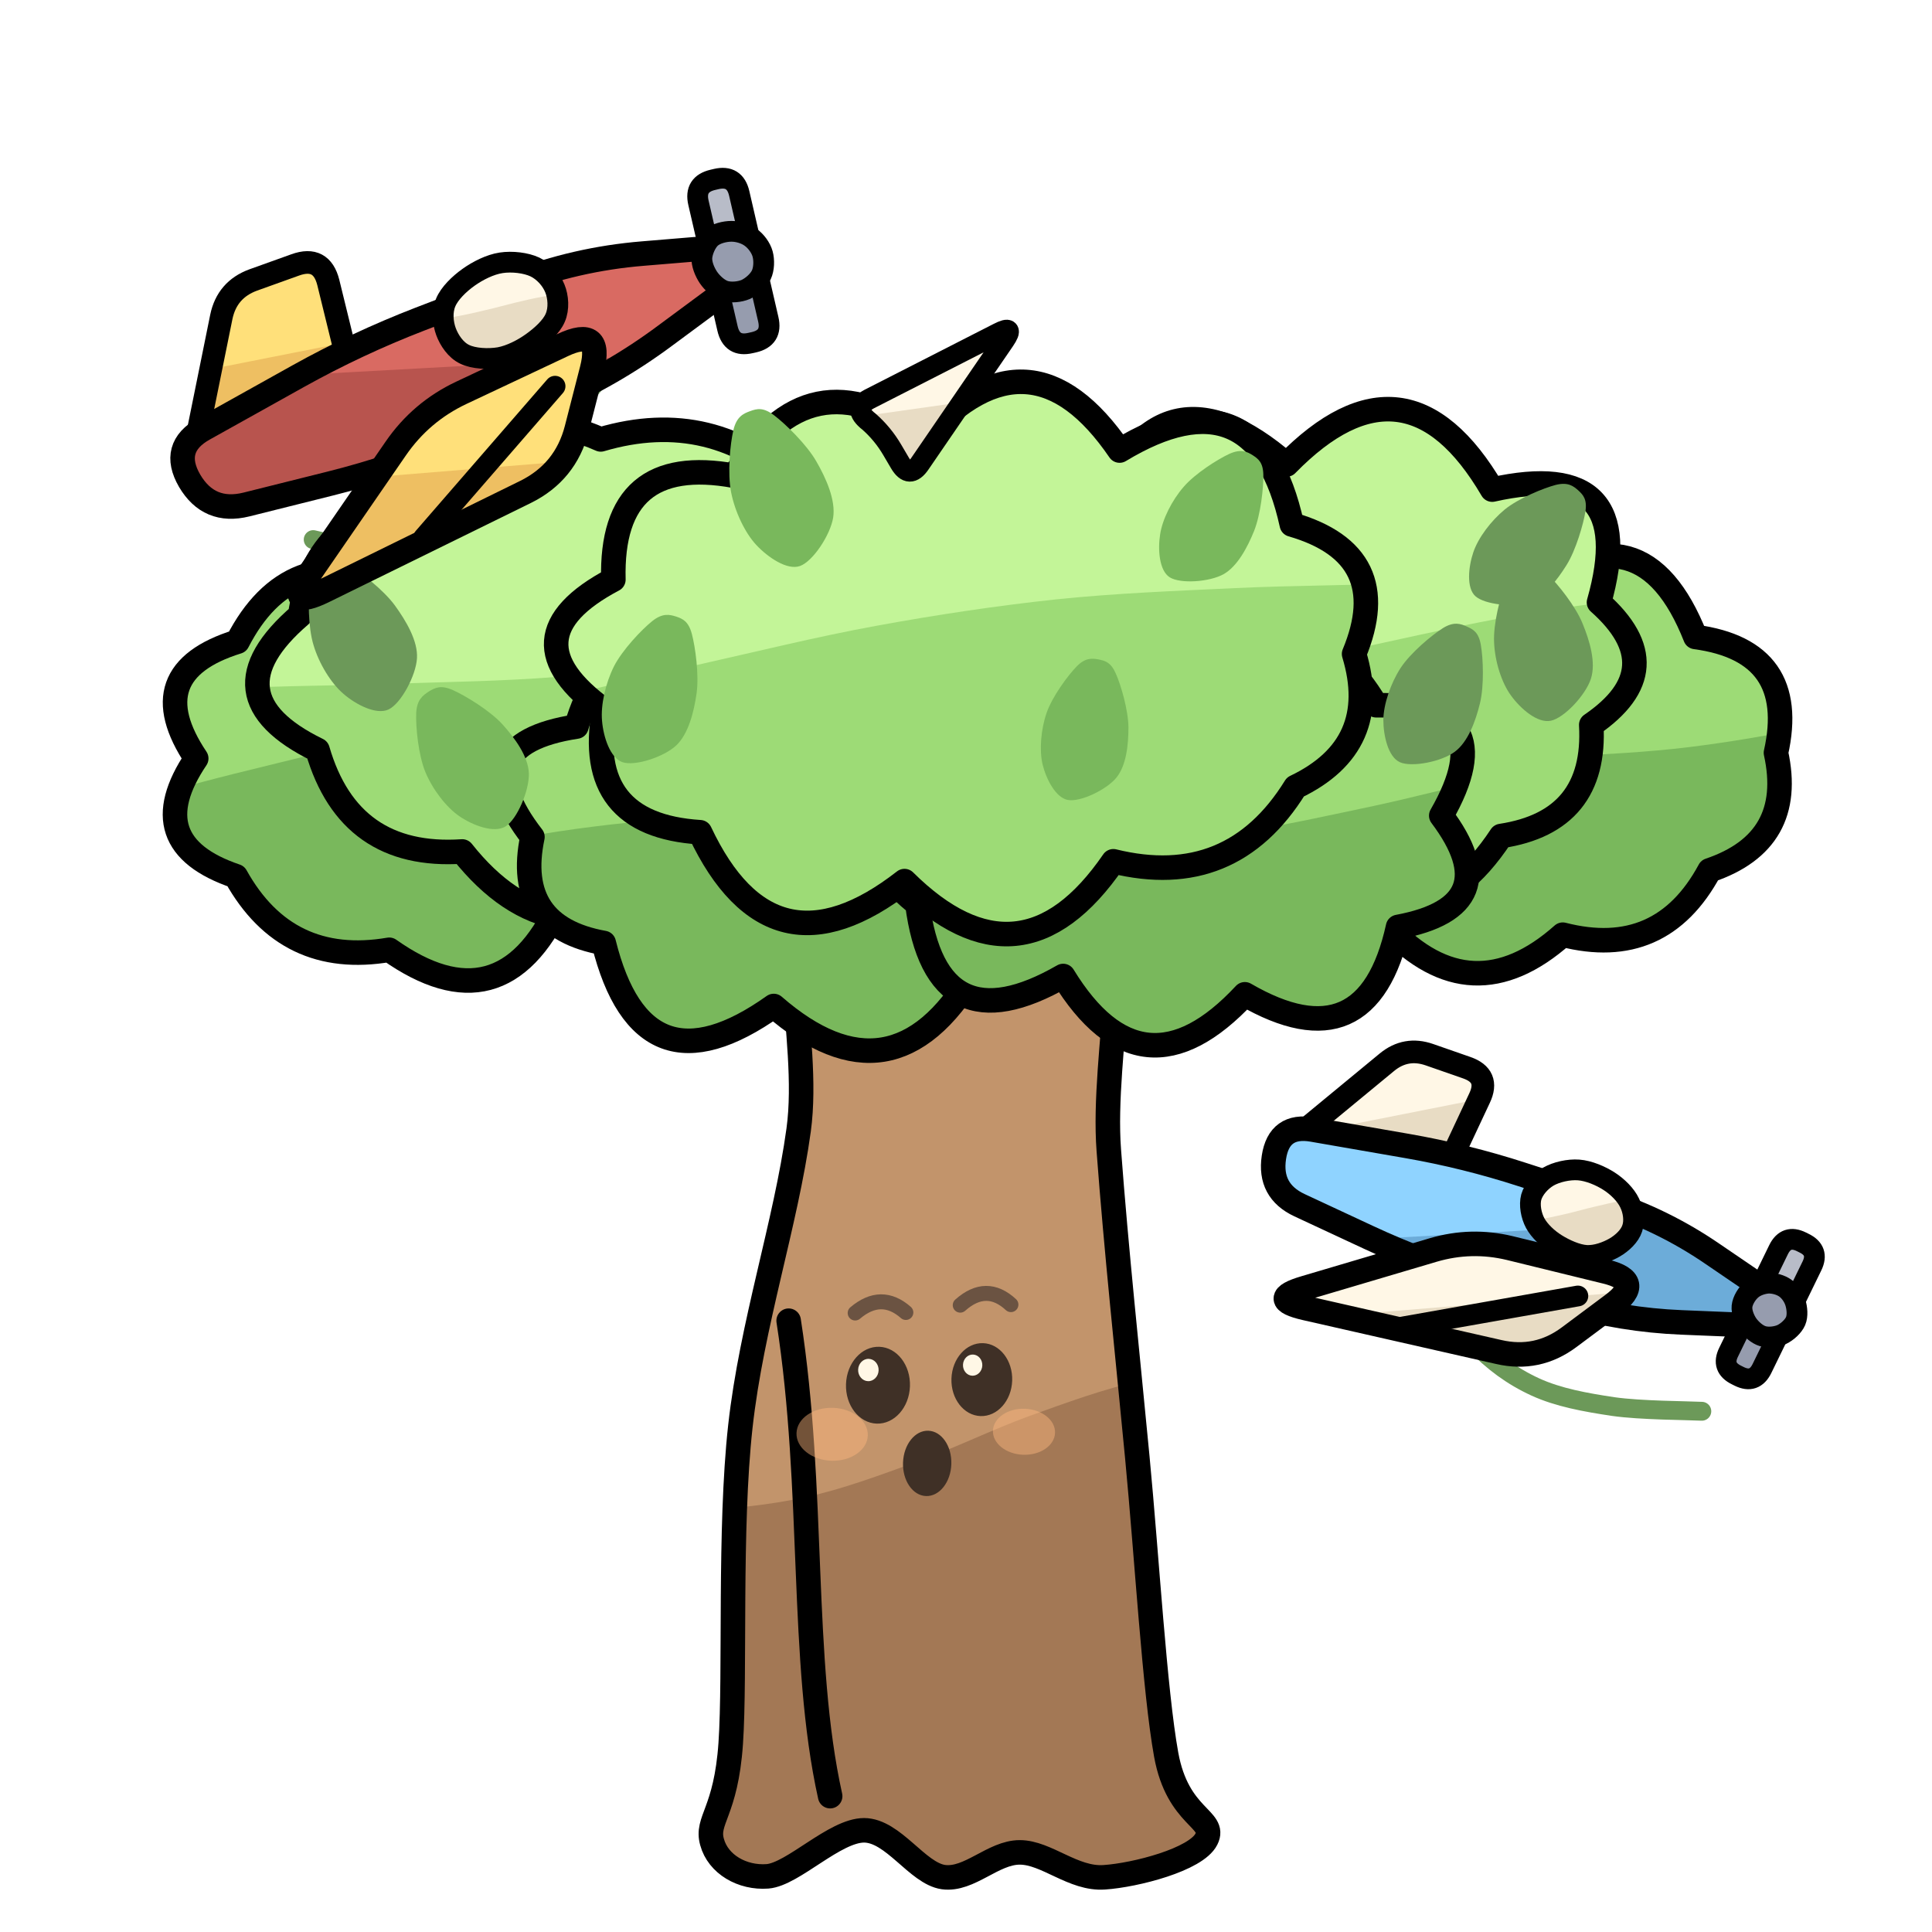
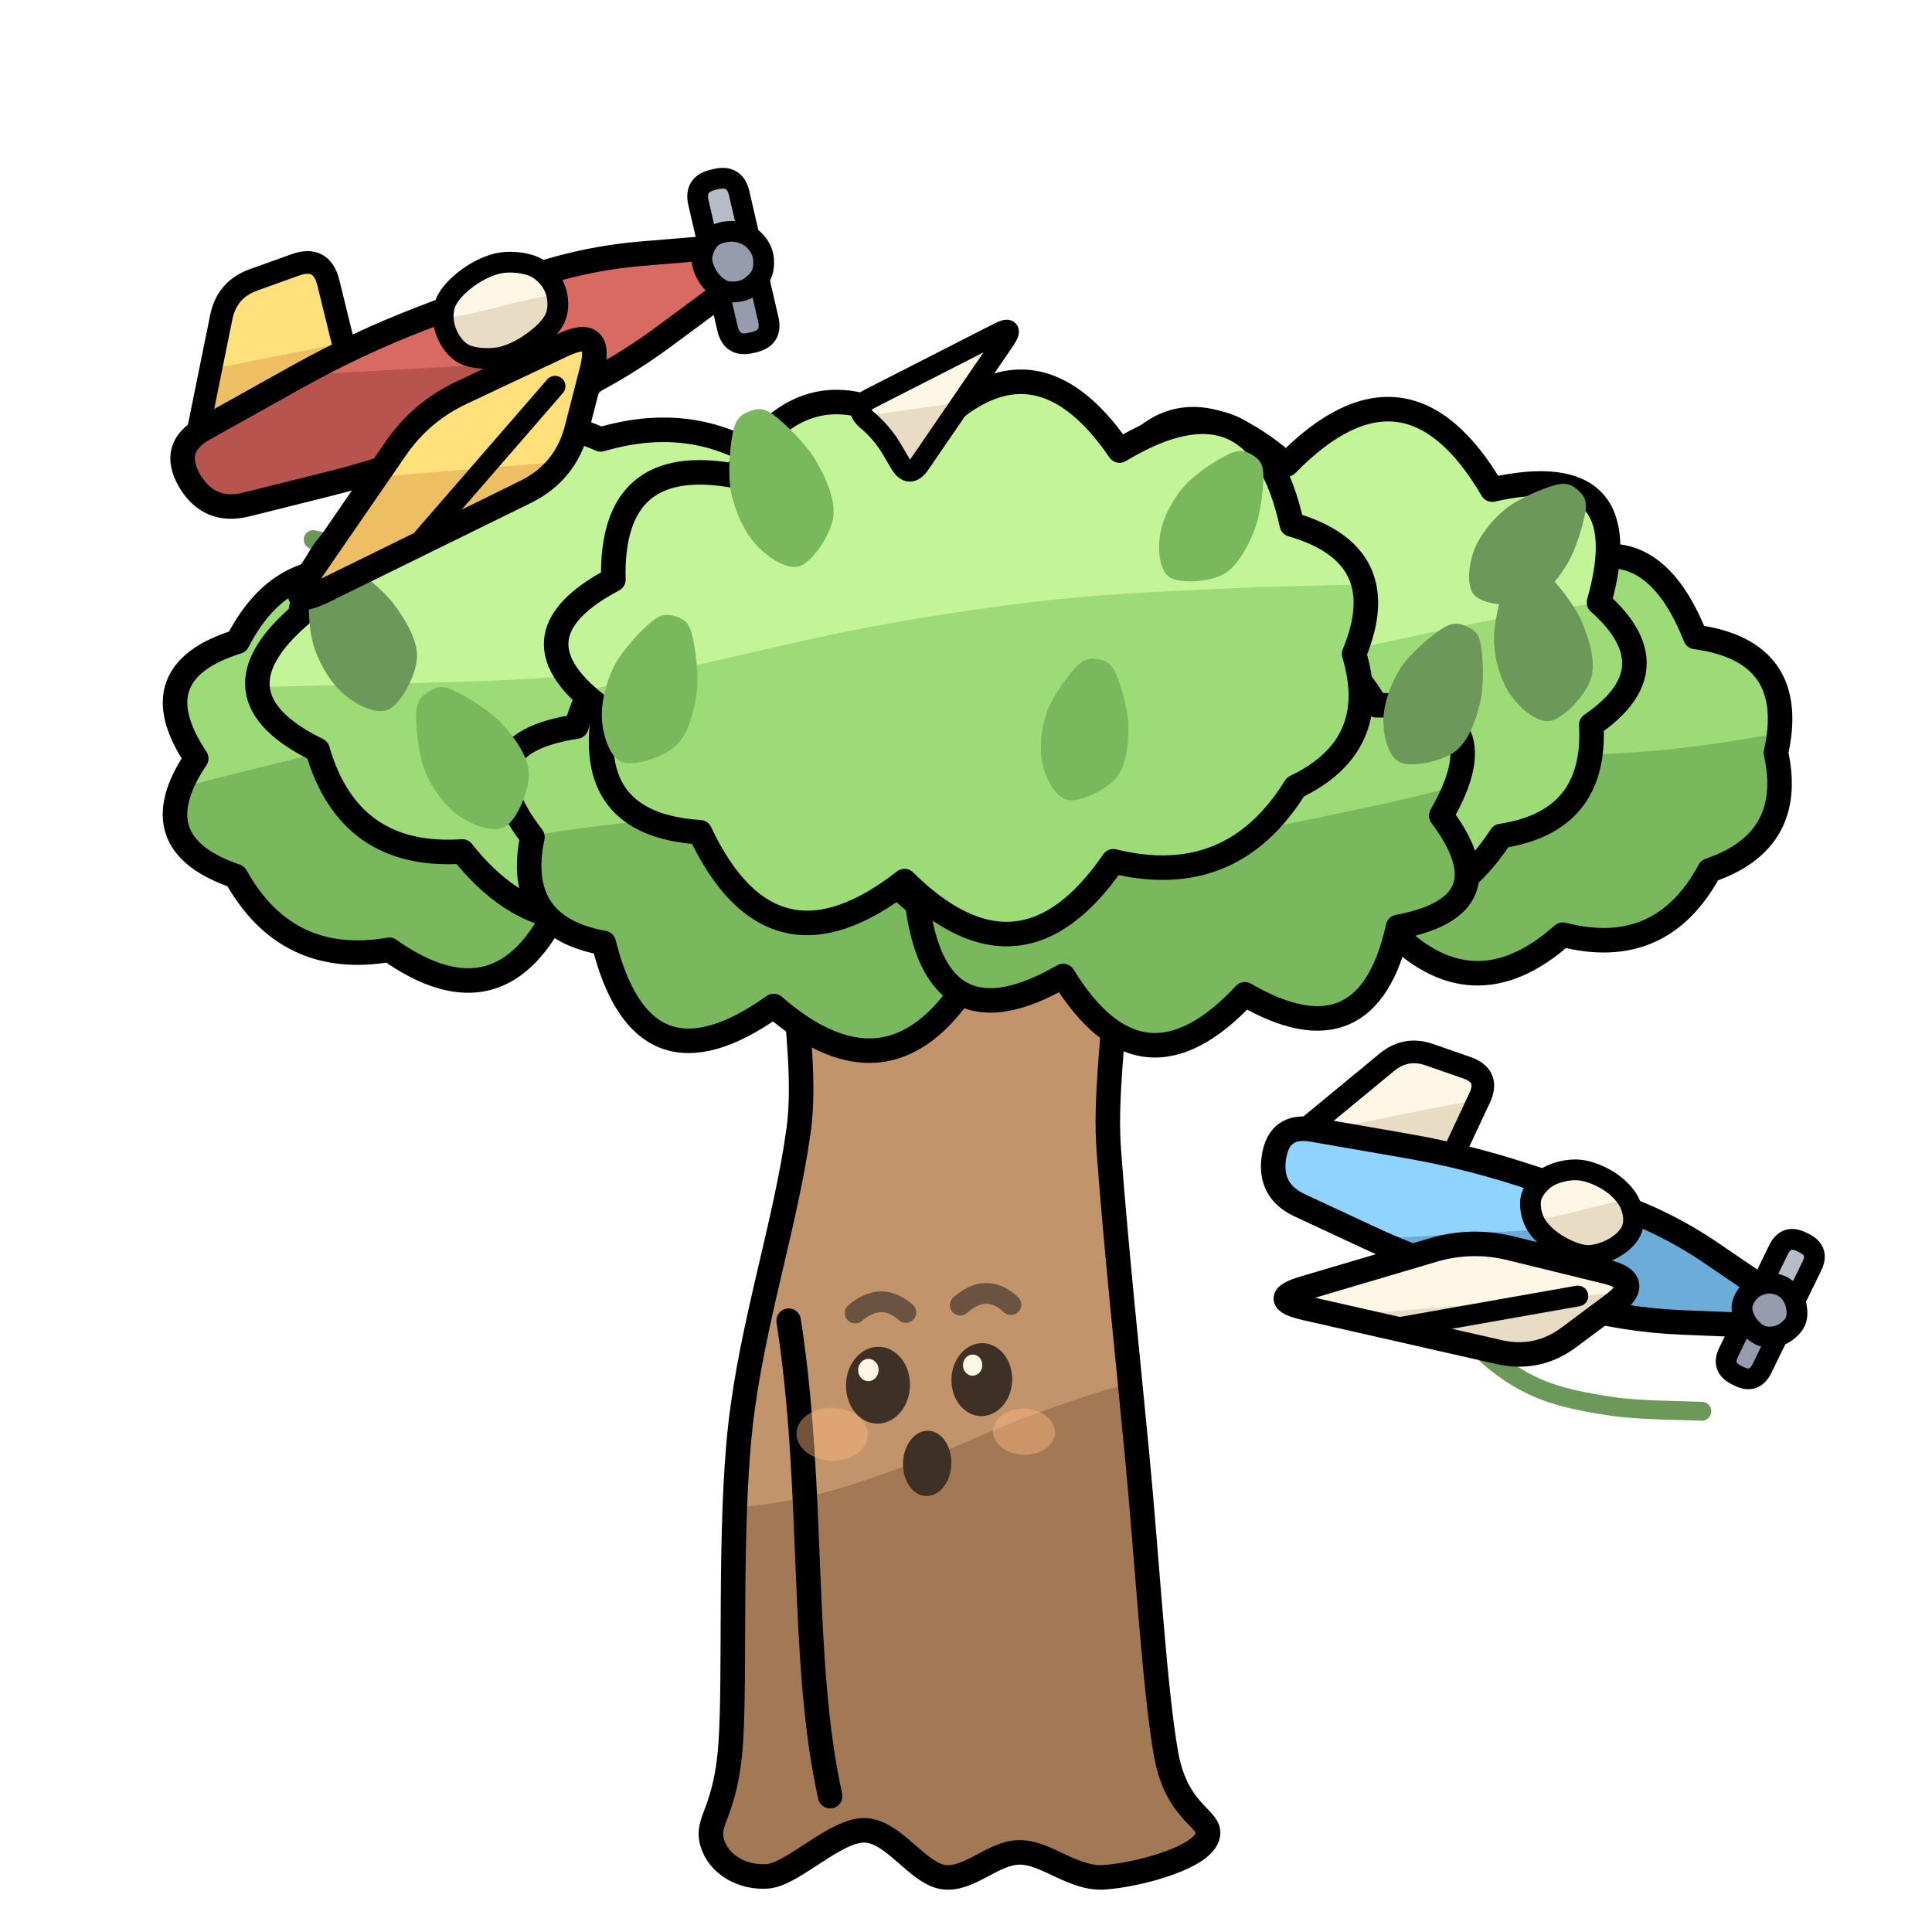
<svg xmlns="http://www.w3.org/2000/svg" width="1024" height="1024" viewBox="0 0 1024 1024">
  <defs>
    <clipPath id="k1">
      <path d="M433.0,458.0 C407.1,481.5 430.1,549.2 423.3,598.9 C416.5,648.6 398.4,701.9 392.4,756.1 C386.4,810.3 389.8,887.3 387.3,924.0 C384.8,960.7 374.1,964.6 377.4,976.3 C380.6,988.1 393.4,995.5 406.8,994.5 C420.3,993.4 442.4,970.1 458.0,970.1 C473.5,970.2 486.2,992.9 500.0,994.9 C513.8,996.8 526.3,981.8 540.5,981.8 C554.7,981.8 568.9,996.2 585.3,995.0 C601.8,993.9 634.0,985.6 639.4,974.8 C644.9,963.9 624.2,963.7 618.1,930.0 C612.0,896.3 607.9,825.7 602.8,772.4 C597.7,719.0 591.6,662.2 587.7,609.8 C583.7,557.4 604.8,483.3 579.0,458.0 C553.2,432.7 458.9,434.5 433.0,458.0 Z" />
    </clipPath>
    <clipPath id="k2">
      <path d="M208.2,308.3 Q261.4,254.6 301.0,318.9 Q369.8,299.1 359.0,369.8 Q409.3,402.8 357.8,433.9 Q353.8,492.6 296.3,479.5 Q265.6,545.3 206.3,503.4 Q151.9,512.7 125.0,464.4 Q73.7,447.0 104.0,402.0 Q73.5,356.4 125.9,340.1 Q152.9,287.6 208.2,308.3 Z" />
    </clipPath>
    <clipPath id="k3">
      <path d="M810.0,313.8 Q870.3,266.0 898.6,337.6 Q953.4,345.0 941.3,399.0 Q951.6,445.9 906.1,461.3 Q880.5,508.8 828.3,495.4 Q780.1,538.2 735.7,491.4 Q669.6,515.8 668.3,445.3 Q624.5,418.6 656.2,378.3 Q661.8,320.8 719.2,327.3 Q760.0,289.6 810.0,313.8 Z" />
    </clipPath>
    <clipPath id="k4">
      <path d="M318.4,232.9 Q377.7,215.4 422.4,258.0 Q485.3,241.2 504.6,303.3 Q571.2,337.5 505.0,372.3 Q524.3,429.0 465.3,439.0 Q424.2,498.5 358.0,469.5 Q293.2,512.1 245.0,451.3 Q185.1,455.3 168.3,397.5 Q109.5,368.8 159.1,326.1 Q166.5,274.4 218.0,266.1 Q253.3,204.4 318.4,232.9 Z" />
    </clipPath>
    <clipPath id="k5">
      <path d="M681.9,246.2 Q745.2,181.5 790.9,259.5 Q869.5,241.9 847.5,319.3 Q887.0,354.4 843.4,384.2 Q846.3,435.4 795.6,443.1 Q753.3,507.3 693.7,458.8 Q645.2,429.7 591.3,446.6 Q519.5,471.4 516.3,395.5 Q462.2,358.7 518.4,325.3 Q511.0,252.3 582.1,270.3 Q615.1,188.2 681.9,246.2 Z" />
    </clipPath>
    <clipPath id="k6">
      <path d="M383.4,343.1 Q440.2,295.2 487.5,352.4 Q559.5,312.7 570.1,394.2 Q601.1,433.1 558.1,458.0 Q590.2,526.2 515.6,516.2 Q473.0,587.9 410.1,533.2 Q340.6,582.6 320.0,499.8 Q272.2,491.2 282.2,443.6 Q244.1,394.5 305.5,385.1 Q323.1,324.5 383.4,343.1 Z" />
    </clipPath>
    <clipPath id="k7">
      <path d="M635.5,344.8 Q695.6,316.6 729.4,373.8 Q798.1,372.7 763.9,432.3 Q799.9,480.3 741.0,491.3 Q724.8,564.7 659.8,527.0 Q605.3,585.5 563.5,517.3 Q496.2,556.0 486.2,479.0 Q449.3,450.6 481.4,416.8 Q475.1,353.4 537.7,365.7 Q571.3,284.0 635.5,344.8 Z" />
    </clipPath>
    <clipPath id="k8">
      <path d="M489.9,231.8 Q546.1,169.6 593.4,238.8 Q666.4,194.7 684.7,278.0 Q739.6,293.9 717.7,346.6 Q732.4,395.2 686.6,417.1 Q652.7,471.9 590.1,456.5 Q541.0,528.0 479.4,467.0 Q409.1,521.8 371.0,441.1 Q309.4,437.2 320.2,376.4 Q267.0,337.9 325.1,307.2 Q323.4,240.1 389.4,252.2 Q428.3,186.0 489.9,231.8 Z" />
    </clipPath>
    <clipPath id="k9">
      <path d="M115.0,243.1 Q101.0,248.1 104.0,233.6 L117.3,168.0 Q120.3,153.5 134.2,148.4 L156.5,140.4 Q170.4,135.4 174.0,149.7 L186.8,201.9 Q190.4,216.3 176.4,221.3 Z" />
    </clipPath>
    <clipPath id="k10">
      <path d="M100.5,254.8 Q90.3,237.2 108.0,227.3 L158.2,199.3 Q189.3,182.0 222.4,169.2 L272.1,150.1 Q305.3,137.3 340.7,134.4 L368.4,132.1 Q379.5,131.2 383.6,141.5 L383.6,141.5 Q387.7,151.8 378.9,158.4 L352.4,178.0 Q323.9,199.2 291.2,213.1 L242.1,233.8 Q209.4,247.7 175.0,256.3 L130.6,267.4 Q110.8,272.3 100.5,254.8 Z" />
    </clipPath>
    <clipPath id="k11">
      <path d="M265.6,139.3 C271.5,138.4 278.8,139.3 283.5,141.5 C288.3,143.8 292.3,148.4 294.1,152.9 C295.9,157.3 296.4,163.6 294.3,168.4 C292.3,173.2 286.8,178.1 281.9,181.6 C277.0,185.1 270.6,188.4 264.7,189.5 C258.8,190.5 251.0,190.1 246.3,187.8 C241.6,185.6 238.1,180.4 236.4,175.8 C234.7,171.2 234.2,165.2 236.2,160.4 C238.2,155.5 243.4,150.5 248.3,147.0 C253.2,143.5 259.7,140.2 265.6,139.3 Z" />
    </clipPath>
    <clipPath id="k12">
      <path d="M209.7,237.8 Q223.1,218.3 244.5,208.2 L298.2,182.9 Q319.6,172.8 313.8,195.7 L305.7,227.3 Q299.8,250.2 278.6,260.7 L171.9,313.1 Q150.7,323.5 164.1,304.0 Z" />
    </clipPath>
    <clipPath id="k13">
      <path d="M370.2,107.5 Q367.9,97.6 377.9,95.3 L379.6,94.9 Q389.5,92.6 391.8,102.5 L407.2,169.2 Q409.5,179.1 399.6,181.4 L397.8,181.8 Q387.9,184.1 385.6,174.1 Z" />
    </clipPath>
    <clipPath id="k14">
      <path d="M387.7,122.6 C391.2,122.6 395.2,123.8 397.9,125.8 C400.7,127.8 403.3,131.3 404.2,134.6 C405.1,137.9 405.0,142.5 403.5,145.7 C402.0,148.8 398.5,151.9 395.3,153.4 C392.0,154.8 387.4,155.2 384.1,154.2 C380.8,153.1 377.5,150.0 375.5,147.1 C373.5,144.1 371.8,140.0 372.0,136.5 C372.3,133.0 374.3,128.3 376.9,126.0 C379.6,123.7 384.2,122.6 387.7,122.6 Z" />
    </clipPath>
    <clipPath id="k15">
      <path d="M691.6,613.4 Q679.3,609.1 689.4,600.7 L735.1,563.0 Q745.2,554.7 757.6,559.0 L777.4,565.9 Q789.8,570.2 784.2,582.0 L764.0,625.1 Q758.4,637.0 746.1,632.6 Z" />
    </clipPath>
    <clipPath id="k16">
      <path d="M675.2,613.4 Q677.9,595.6 695.7,598.7 L745.8,607.4 Q776.8,612.8 806.7,622.5 L851.6,637.0 Q881.5,646.7 907.4,664.4 L927.8,678.3 Q935.9,683.8 933.0,693.2 L933.0,693.2 Q930.2,702.5 920.4,702.1 L891.2,700.9 Q859.8,699.6 829.6,690.9 L784.3,677.9 Q754.0,669.2 725.5,655.9 L688.8,638.8 Q672.5,631.2 675.2,613.4 Z" />
    </clipPath>
    <clipPath id="k17">
      <path d="M852.9,626.1 C857.4,629.0 861.7,633.3 863.7,637.5 C865.8,641.7 866.5,647.2 865.1,651.1 C863.8,655.1 859.9,658.8 855.8,661.2 C851.8,663.5 846.0,665.7 840.8,665.4 C835.7,665.1 829.4,662.2 824.9,659.4 C820.4,656.6 816.0,652.5 813.7,648.3 C811.5,644.2 810.5,638.6 811.6,634.5 C812.8,630.3 816.6,626.0 820.7,623.6 C824.9,621.2 831.4,619.7 836.7,620.1 C842.1,620.5 848.4,623.2 852.9,626.1 Z" />
    </clipPath>
    <clipPath id="k18">
      <path d="M759.7,662.5 Q779.8,656.6 800.2,661.5 L851.2,674.0 Q871.6,679.0 854.8,691.5 L831.6,708.8 Q814.8,721.3 794.4,716.6 L691.8,693.3 Q671.4,688.6 691.5,682.7 Z" />
    </clipPath>
    <clipPath id="k19">
      <path d="M942.7,662.3 Q946.7,654.2 954.8,658.2 L956.2,658.9 Q964.3,662.8 960.4,670.9 L933.9,725.3 Q929.9,733.5 921.8,729.5 L920.4,728.8 Q912.2,724.8 916.2,716.7 Z" />
    </clipPath>
    <clipPath id="k20">
      <path d="M946.2,682.7 C948.6,684.4 950.7,687.4 951.6,690.4 C952.5,693.3 952.9,697.4 951.7,700.2 C950.5,703.0 947.3,705.9 944.4,707.3 C941.5,708.6 937.3,709.1 934.3,708.2 C931.3,707.3 928.3,704.6 926.4,702.0 C924.6,699.4 923.0,695.5 923.3,692.4 C923.6,689.3 925.9,685.6 928.2,683.6 C930.5,681.5 934.2,680.3 937.2,680.1 C940.2,680.0 943.8,681.0 946.2,682.7 Z" />
    </clipPath>
    <clipPath id="k21">
      <path d="M459.5,222.6 Q452.0,216.0 460.9,211.4 L529.1,176.6 Q538.0,172.0 532.4,180.3 L487.6,245.7 Q482.0,254.0 477.0,245.4 L473.0,238.6 Q468.0,230.0 460.5,223.4 Z" />
    </clipPath>
  </defs>
  <path d="M433.0,458.0 C407.1,481.5 430.1,549.2 423.3,598.9 C416.5,648.6 398.4,701.9 392.4,756.1 C386.4,810.3 389.8,887.3 387.3,924.0 C384.8,960.7 374.1,964.6 377.4,976.3 C380.6,988.1 393.4,995.5 406.8,994.5 C420.3,993.4 442.4,970.1 458.0,970.1 C473.5,970.2 486.2,992.9 500.0,994.9 C513.8,996.8 526.3,981.8 540.5,981.8 C554.7,981.8 568.9,996.2 585.3,995.0 C601.8,993.9 634.0,985.6 639.4,974.8 C644.9,963.9 624.2,963.7 618.1,930.0 C612.0,896.3 607.9,825.7 602.8,772.4 C597.7,719.0 591.6,662.2 587.7,609.8 C583.7,557.4 604.8,483.3 579.0,458.0 C553.2,432.7 458.9,434.5 433.0,458.0 Z" fill="#c2946b" />
  <g clip-path="url(#k1)">
    <path d="M308.6,797.8 C318.5,798.2 348.1,801.2 367.9,800.5 C387.6,799.7 407.4,797.8 427.1,793.5 C446.9,789.2 466.6,781.8 486.4,774.6 C506.1,767.5 525.9,757.7 545.6,750.5 C565.4,743.4 585.1,736.1 604.9,731.8 C624.6,727.6 644.4,725.8 664.1,725.1 C683.9,724.5 713.5,727.4 723.4,727.9 L723.4,1570.0 L308.6,1570.0 Z" fill="#a37855" />
    <path d="M418,700 C432,790 424,880 440,952" fill="none" stroke="#000000" stroke-width="13" stroke-linejoin="round" stroke-linecap="round" />
  </g>
  <path d="M433.0,458.0 C407.1,481.5 430.1,549.2 423.3,598.9 C416.5,648.6 398.4,701.9 392.4,756.1 C386.4,810.3 389.8,887.3 387.3,924.0 C384.8,960.7 374.1,964.6 377.4,976.3 C380.6,988.1 393.4,995.5 406.8,994.5 C420.3,993.4 442.4,970.1 458.0,970.1 C473.5,970.2 486.2,992.9 500.0,994.9 C513.8,996.8 526.3,981.8 540.5,981.8 C554.7,981.8 568.9,996.2 585.3,995.0 C601.8,993.9 634.0,985.6 639.4,974.8 C644.9,963.9 624.2,963.7 618.1,930.0 C612.0,896.3 607.9,825.7 602.8,772.4 C597.7,719.0 591.6,662.2 587.7,609.8 C583.7,557.4 604.8,483.3 579.0,458.0 C553.2,432.7 458.9,434.5 433.0,458.0 Z" fill="none" stroke="#000000" stroke-width="13" stroke-linejoin="round" stroke-linecap="round" />
  <path d="M150.0,232.0 C157.5,234.5 180.6,243.7 195.1,247.0 C209.6,250.4 224.0,253.1 237.2,252.1 C250.4,251.0 262.8,247.3 274.4,240.9 C286.0,234.4 296.4,224.2 306.7,213.4 C317.0,202.6 331.1,182.2 336.0,176.0" fill="none" stroke="#6c9959" stroke-width="10" stroke-linejoin="round" stroke-linecap="round" />
  <path d="M166.0,286.0 C173.0,287.5 194.4,293.4 208.0,295.1 C221.6,296.8 235.0,298.0 247.4,296.3 C259.9,294.5 271.6,290.7 282.6,284.7 C293.7,278.7 303.7,269.7 313.6,260.3 C323.5,250.8 337.3,233.4 342.0,228.0" fill="none" stroke="#6c9959" stroke-width="10" stroke-linejoin="round" stroke-linecap="round" />
  <path d="M902.0,748.0 C894.2,747.6 869.7,747.6 855.0,745.5 C840.3,743.3 825.9,740.7 813.7,735.1 C801.5,729.5 790.9,721.7 781.7,711.9 C772.6,702.0 765.6,689.2 759.0,675.9 C752.4,662.6 744.8,639.3 742.0,632.0" fill="none" stroke="#6c9959" stroke-width="10" stroke-linejoin="round" stroke-linecap="round" />
  <path d="M208.2,308.3 Q261.4,254.6 301.0,318.9 Q369.8,299.1 359.0,369.8 Q409.3,402.8 357.8,433.9 Q353.8,492.6 296.3,479.5 Q265.6,545.3 206.3,503.4 Q151.9,512.7 125.0,464.4 Q73.7,447.0 104.0,402.0 Q73.5,356.4 125.9,340.1 Q152.9,287.6 208.2,308.3 Z" fill="#9ddb76" />
  <g clip-path="url(#k2)">
    <path d="M-2.6,437.7 C8.6,435.6 42.1,430.0 64.4,425.1 C86.8,420.2 109.1,413.7 131.5,408.3 C153.8,402.9 176.1,397.0 198.5,392.7 C220.8,388.5 243.2,385.3 265.5,383.0 C287.9,380.8 310.2,380.3 332.5,379.3 C354.9,378.3 377.2,378.5 399.6,377.1 C421.9,375.7 455.4,371.9 466.6,370.9 L466.6,690.0 L-2.6,690.0 Z" fill="#79b85c" />
  </g>
  <path d="M208.2,308.3 Q261.4,254.6 301.0,318.9 Q369.8,299.1 359.0,369.8 Q409.3,402.8 357.8,433.9 Q353.8,492.6 296.3,479.5 Q265.6,545.3 206.3,503.4 Q151.9,512.7 125.0,464.4 Q73.7,447.0 104.0,402.0 Q73.5,356.4 125.9,340.1 Q152.9,287.6 208.2,308.3 Z" fill="none" stroke="#000000" stroke-width="13" stroke-linejoin="round" stroke-linecap="round" />
  <path d="M810.0,313.8 Q870.3,266.0 898.6,337.6 Q953.4,345.0 941.3,399.0 Q951.6,445.9 906.1,461.3 Q880.5,508.8 828.3,495.4 Q780.1,538.2 735.7,491.4 Q669.6,515.8 668.3,445.3 Q624.5,418.6 656.2,378.3 Q661.8,320.8 719.2,327.3 Q760.0,289.6 810.0,313.8 Z" fill="#9ddb76" />
  <g clip-path="url(#k3)">
    <path d="M564.8,437.5 C575.8,434.8 608.8,425.7 630.9,420.9 C652.9,416.1 674.9,411.9 696.9,409.0 C718.9,406.1 741.0,404.8 763.0,403.5 C785.0,402.1 807.0,402.2 829.0,401.0 C851.0,399.7 873.1,398.7 895.1,396.0 C917.1,393.3 939.1,389.5 961.1,384.9 C983.2,380.3 1016.2,371.3 1027.2,368.6 L1027.2,688.0 L564.8,688.0 Z" fill="#79b85c" />
  </g>
  <path d="M810.0,313.8 Q870.3,266.0 898.6,337.6 Q953.4,345.0 941.3,399.0 Q951.6,445.9 906.1,461.3 Q880.5,508.8 828.3,495.4 Q780.1,538.2 735.7,491.4 Q669.6,515.8 668.3,445.3 Q624.5,418.6 656.2,378.3 Q661.8,320.8 719.2,327.3 Q760.0,289.6 810.0,313.8 Z" fill="none" stroke="#000000" stroke-width="13" stroke-linejoin="round" stroke-linecap="round" />
  <path d="M318.4,232.9 Q377.7,215.4 422.4,258.0 Q485.3,241.2 504.6,303.3 Q571.2,337.5 505.0,372.3 Q524.3,429.0 465.3,439.0 Q424.2,498.5 358.0,469.5 Q293.2,512.1 245.0,451.3 Q185.1,455.3 168.3,397.5 Q109.5,368.8 159.1,326.1 Q166.5,274.4 218.0,266.1 Q253.3,204.4 318.4,232.9 Z" fill="#c3f598" />
  <g clip-path="url(#k4)">
    <path d="M35.4,372.9 C49.8,371.6 93.0,366.8 121.9,365.0 C150.7,363.3 179.5,363.5 208.3,362.4 C237.1,361.4 266.0,361.1 294.8,358.8 C323.6,356.5 352.4,353.2 381.2,348.6 C410.0,344.0 438.9,337.4 467.7,331.2 C496.5,325.1 525.3,317.4 554.1,311.6 C583.0,305.8 626.2,298.8 640.6,296.3 L640.6,686.0 L35.4,686.0 Z" fill="#9ddb76" />
  </g>
  <path d="M318.4,232.9 Q377.7,215.4 422.4,258.0 Q485.3,241.2 504.6,303.3 Q571.2,337.5 505.0,372.3 Q524.3,429.0 465.3,439.0 Q424.2,498.5 358.0,469.5 Q293.2,512.1 245.0,451.3 Q185.1,455.3 168.3,397.5 Q109.5,368.8 159.1,326.1 Q166.5,274.4 218.0,266.1 Q253.3,204.4 318.4,232.9 Z" fill="none" stroke="#000000" stroke-width="13" stroke-linejoin="round" stroke-linecap="round" />
  <path d="M681.9,246.2 Q745.2,181.5 790.9,259.5 Q869.5,241.9 847.5,319.3 Q887.0,354.4 843.4,384.2 Q846.3,435.4 795.6,443.1 Q753.3,507.3 693.7,458.8 Q645.2,429.7 591.3,446.6 Q519.5,471.4 516.3,395.5 Q462.2,358.7 518.4,325.3 Q511.0,252.3 582.1,270.3 Q615.1,188.2 681.9,246.2 Z" fill="#c3f598" />
  <g clip-path="url(#k5)">
    <path d="M392.2,387.1 C406.3,386.7 448.5,386.1 476.7,384.3 C504.9,382.5 533.1,380.2 561.2,376.3 C589.4,372.4 617.6,366.7 645.7,360.8 C673.9,355.0 702.1,347.4 730.3,341.3 C758.4,335.2 786.6,328.8 814.8,324.3 C842.9,319.8 871.1,316.6 899.3,314.4 C927.5,312.1 969.7,311.3 983.8,310.7 L983.8,686.0 L392.2,686.0 Z" fill="#9ddb76" />
  </g>
  <path d="M681.9,246.2 Q745.2,181.5 790.9,259.5 Q869.5,241.9 847.5,319.3 Q887.0,354.4 843.4,384.2 Q846.3,435.4 795.6,443.1 Q753.3,507.3 693.7,458.8 Q645.2,429.7 591.3,446.6 Q519.5,471.4 516.3,395.5 Q462.2,358.7 518.4,325.3 Q511.0,252.3 582.1,270.3 Q615.1,188.2 681.9,246.2 Z" fill="none" stroke="#000000" stroke-width="13" stroke-linejoin="round" stroke-linecap="round" />
  <path d="M383.4,343.1 Q440.2,295.2 487.5,352.4 Q559.5,312.7 570.1,394.2 Q601.1,433.1 558.1,458.0 Q590.2,526.2 515.6,516.2 Q473.0,587.9 410.1,533.2 Q340.6,582.6 320.0,499.8 Q272.2,491.2 282.2,443.6 Q244.1,394.5 305.5,385.1 Q323.1,324.5 383.4,343.1 Z" fill="#9ddb76" />
  <g clip-path="url(#k6)">
    <path d="M169.0,466.8 C181.1,464.0 217.6,455.1 241.9,450.4 C266.1,445.6 290.4,441.1 314.7,438.1 C339.0,435.0 363.3,433.4 387.6,432.0 C411.9,430.6 436.1,430.7 460.4,429.6 C484.7,428.6 509.0,427.9 533.3,425.6 C557.6,423.3 581.9,419.9 606.1,415.7 C630.4,411.5 666.9,403.0 679.0,400.4 L679.0,712.0 L169.0,712.0 Z" fill="#79b85c" />
  </g>
  <path d="M383.4,343.1 Q440.2,295.2 487.5,352.4 Q559.5,312.7 570.1,394.2 Q601.1,433.1 558.1,458.0 Q590.2,526.2 515.6,516.2 Q473.0,587.9 410.1,533.2 Q340.6,582.6 320.0,499.8 Q272.2,491.2 282.2,443.6 Q244.1,394.5 305.5,385.1 Q323.1,324.5 383.4,343.1 Z" fill="none" stroke="#000000" stroke-width="13" stroke-linejoin="round" stroke-linecap="round" />
  <path d="M635.5,344.8 Q695.6,316.6 729.4,373.8 Q798.1,372.7 763.9,432.3 Q799.9,480.3 741.0,491.3 Q724.8,564.7 659.8,527.0 Q605.3,585.5 563.5,517.3 Q496.2,556.0 486.2,479.0 Q449.3,450.6 481.4,416.8 Q475.1,353.4 537.7,365.7 Q571.3,284.0 635.5,344.8 Z" fill="#9ddb76" />
  <g clip-path="url(#k7)">
    <path d="M373.8,462.9 C385.6,461.6 421.1,456.9 444.7,455.1 C468.4,453.3 492.0,453.1 515.6,452.1 C539.3,451.0 562.9,450.8 586.5,449.0 C610.2,447.1 633.8,444.6 657.5,441.0 C681.1,437.4 704.7,432.1 728.4,427.1 C752.0,422.0 775.6,415.6 799.3,410.6 C822.9,405.6 858.4,399.2 870.2,397.0 L870.2,710.0 L373.8,710.0 Z" fill="#79b85c" />
  </g>
  <path d="M635.5,344.8 Q695.6,316.6 729.4,373.8 Q798.1,372.7 763.9,432.3 Q799.9,480.3 741.0,491.3 Q724.8,564.7 659.8,527.0 Q605.3,585.5 563.5,517.3 Q496.2,556.0 486.2,479.0 Q449.3,450.6 481.4,416.8 Q475.1,353.4 537.7,365.7 Q571.3,284.0 635.5,344.8 Z" fill="none" stroke="#000000" stroke-width="13" stroke-linejoin="round" stroke-linecap="round" />
  <path d="M489.9,231.8 Q546.1,169.6 593.4,238.8 Q666.4,194.7 684.7,278.0 Q739.6,293.9 717.7,346.6 Q732.4,395.2 686.6,417.1 Q652.7,471.9 590.1,456.5 Q541.0,528.0 479.4,467.0 Q409.1,521.8 371.0,441.1 Q309.4,437.2 320.2,376.4 Q267.0,337.9 325.1,307.2 Q323.4,240.1 389.4,252.2 Q428.3,186.0 489.9,231.8 Z" fill="#c3f598" />
  <g clip-path="url(#k8)">
    <path d="M178.8,389.3 C194.7,386.7 242.3,380.0 274.0,373.9 C305.7,367.8 337.5,359.5 369.2,352.5 C400.9,345.4 432.7,337.5 464.4,331.7 C496.1,325.9 527.9,321.1 559.6,317.7 C591.3,314.4 623.1,313.2 654.8,311.7 C686.5,310.2 718.3,310.4 750.0,308.7 C781.7,307.0 829.3,302.7 845.2,301.4 L845.2,710.0 L178.8,710.0 Z" fill="#9ddb76" />
  </g>
  <path d="M489.9,231.8 Q546.1,169.6 593.4,238.8 Q666.4,194.7 684.7,278.0 Q739.6,293.9 717.7,346.6 Q732.4,395.2 686.6,417.1 Q652.7,471.9 590.1,456.5 Q541.0,528.0 479.4,467.0 Q409.1,521.8 371.0,441.1 Q309.4,437.2 320.2,376.4 Q267.0,337.9 325.1,307.2 Q323.4,240.1 389.4,252.2 Q428.3,186.0 489.9,231.8 Z" fill="none" stroke="#000000" stroke-width="13" stroke-linejoin="round" stroke-linecap="round" />
  <path d="M206.0,376.0 C199.5,379.1 188.7,373.5 182.1,367.8 C175.4,362.1 169.1,351.7 166.2,342.0 C163.2,332.3 163.3,316.9 164.2,309.7 C165.2,302.5 168.6,300.6 172.1,298.9 C175.5,297.2 178.8,296.0 185.0,299.7 C191.2,303.3 203.3,312.7 209.3,320.9 C215.3,329.2 221.6,339.8 221.0,349.0 C220.4,358.2 212.5,372.9 206.0,376.0 Z" fill="#6c9959" />
  <path d="M330.0,404.0 C323.4,401.8 319.8,390.6 319.1,382.1 C318.3,373.6 321.0,362.0 325.4,353.2 C329.9,344.4 340.2,333.6 345.7,329.2 C351.2,324.8 354.9,325.7 358.4,326.8 C361.9,328.0 364.9,329.3 366.7,336.0 C368.5,342.8 370.6,357.6 369.2,367.5 C367.8,377.3 364.9,389.0 358.4,395.1 C351.9,401.2 336.6,406.2 330.0,404.0 Z" fill="#79b85c" />
  <path d="M424.0,300.0 C417.2,302.4 407.0,295.4 400.9,288.9 C394.8,282.4 389.5,271.1 387.5,260.9 C385.5,250.8 387.0,235.2 388.7,228.0 C390.4,220.8 394.0,219.2 397.6,217.9 C401.2,216.6 404.5,215.7 410.4,220.2 C416.2,224.6 427.5,235.5 432.7,244.6 C437.9,253.6 443.0,265.1 441.6,274.3 C440.1,283.6 430.8,297.6 424.0,300.0 Z" fill="#79b85c" />
  <path d="M620.0,306.0 C614.4,302.5 613.6,291.2 614.9,283.2 C616.1,275.2 621.2,265.1 627.4,258.0 C633.5,250.9 645.6,243.3 651.7,240.5 C657.8,237.8 661.0,239.4 664.0,241.3 C666.9,243.2 669.5,245.1 669.6,251.8 C669.7,258.5 668.2,272.6 664.7,281.4 C661.2,290.1 655.8,300.3 648.4,304.4 C640.9,308.5 625.6,309.5 620.0,306.0 Z" fill="#79b85c" />
  <path d="M822.0,382.0 C814.9,383.5 805.9,375.6 800.9,368.7 C795.8,361.8 792.3,350.4 791.9,340.5 C791.4,330.6 795.2,316.0 798.0,309.4 C800.7,302.8 804.5,301.7 808.2,300.9 C812.0,300.1 815.4,299.7 820.5,304.6 C825.6,309.5 835.1,321.3 838.8,330.5 C842.6,339.7 846.0,351.2 843.2,359.8 C840.4,368.4 829.1,380.5 822.0,382.0 Z" fill="#6c9959" />
  <path d="M742.0,404.0 C735.7,401.2 733.2,389.8 733.2,381.5 C733.3,373.2 737.1,362.2 742.3,354.1 C747.6,346.0 758.9,336.6 764.8,332.9 C770.6,329.3 774.2,330.6 777.5,332.1 C780.9,333.6 783.8,335.2 784.9,342.0 C786.1,348.8 786.7,363.4 784.4,372.8 C782.1,382.2 778.1,393.3 771.0,398.5 C764.0,403.7 748.3,406.8 742.0,404.0 Z" fill="#6c9959" />
  <path d="M268.0,438.0 C261.9,441.8 250.7,437.5 243.6,432.7 C236.5,427.9 229.3,418.4 225.5,409.3 C221.7,400.2 220.3,385.1 220.6,378.0 C220.9,370.9 224.1,368.6 227.3,366.5 C230.6,364.5 233.7,362.9 240.1,365.8 C246.6,368.7 259.5,376.5 266.2,383.8 C272.9,391.2 280.0,400.9 280.3,409.9 C280.6,418.9 274.1,434.2 268.0,438.0 Z" fill="#79b85c" />
  <path d="M566.0,424.0 C559.5,422.8 554.5,412.9 552.6,405.2 C550.8,397.6 551.7,386.6 554.7,377.9 C557.7,369.2 566.0,358.0 570.6,353.3 C575.2,348.5 578.8,348.9 582.2,349.5 C585.7,350.2 588.8,351.0 591.4,357.0 C594.1,363.0 598.0,376.3 598.1,385.5 C598.1,394.7 597.0,405.8 591.6,412.3 C586.3,418.7 572.5,425.2 566.0,424.0 Z" fill="#79b85c" />
  <path d="M782.0,316.0 C777.1,311.6 778.3,300.3 780.9,292.7 C783.5,285.0 790.3,276.0 797.6,270.0 C804.9,264.1 818.1,258.7 824.6,257.0 C831.1,255.4 833.9,257.6 836.5,259.9 C839.1,262.3 841.3,264.6 840.3,271.2 C839.2,277.8 835.3,291.5 830.3,299.5 C825.3,307.5 818.3,316.6 810.2,319.3 C802.2,322.1 786.9,320.4 782.0,316.0 Z" fill="#6c9959" />
  <path d="M115.0,243.1 Q101.0,248.1 104.0,233.6 L117.3,168.0 Q120.3,153.5 134.2,148.4 L156.5,140.4 Q170.4,135.4 174.0,149.7 L186.8,201.9 Q190.4,216.3 176.4,221.3 Z" fill="#ffe07a" />
  <g clip-path="url(#k9)">
    <path d="M86.2,200.7 L196.9,178.8 L196.9,293.1 L86.2,293.1 Z" fill="#eebf62" />
  </g>
  <path d="M115.0,243.1 Q101.0,248.1 104.0,233.6 L117.3,168.0 Q120.3,153.5 134.2,148.4 L156.5,140.4 Q170.4,135.4 174.0,149.7 L186.8,201.9 Q190.4,216.3 176.4,221.3 Z" fill="none" stroke="#000000" stroke-width="12" stroke-linejoin="round" stroke-linecap="round" />
  <path d="M100.5,254.8 Q90.3,237.2 108.0,227.3 L158.2,199.3 Q189.3,182.0 222.4,169.2 L272.1,150.1 Q305.3,137.3 340.7,134.4 L368.4,132.1 Q379.5,131.2 383.6,141.5 L383.6,141.5 Q387.7,151.8 378.9,158.4 L352.4,178.0 Q323.9,199.2 291.2,213.1 L242.1,233.8 Q209.4,247.7 175.0,256.3 L130.6,267.4 Q110.8,272.3 100.5,254.8 Z" fill="#d96a62" />
  <g clip-path="url(#k10)">
    <path d="M85.0,202.8 L407.0,185.1 L407.0,298.7 L85.0,298.7 Z" fill="#b8544e" />
  </g>
  <path d="M100.5,254.8 Q90.3,237.2 108.0,227.3 L158.2,199.3 Q189.3,182.0 222.4,169.2 L272.1,150.1 Q305.3,137.3 340.7,134.4 L368.4,132.1 Q379.5,131.2 383.6,141.5 L383.6,141.5 Q387.7,151.8 378.9,158.4 L352.4,178.0 Q323.9,199.2 291.2,213.1 L242.1,233.8 Q209.4,247.7 175.0,256.3 L130.6,267.4 Q110.8,272.3 100.5,254.8 Z" fill="none" stroke="#000000" stroke-width="13" stroke-linejoin="round" stroke-linecap="round" />
  <path d="M265.6,139.3 C271.5,138.4 278.8,139.3 283.5,141.5 C288.3,143.8 292.3,148.4 294.1,152.9 C295.9,157.3 296.4,163.6 294.3,168.4 C292.3,173.2 286.8,178.1 281.9,181.6 C277.0,185.1 270.6,188.4 264.7,189.5 C258.8,190.5 251.0,190.1 246.3,187.8 C241.6,185.6 238.1,180.4 236.4,175.8 C234.7,171.2 234.2,165.2 236.2,160.4 C238.2,155.5 243.4,150.5 248.3,147.0 C253.2,143.5 259.7,140.2 265.6,139.3 Z" fill="#fff7e6" />
  <g clip-path="url(#k11)">
    <path d="M212.3,170.7 C214.8,170.5 222.4,170.2 227.4,169.7 C232.4,169.2 237.5,168.5 242.5,167.6 C247.5,166.7 252.6,165.5 257.6,164.3 C262.6,163.2 267.7,161.7 272.7,160.5 C277.7,159.3 282.8,158.1 287.8,157.2 C292.8,156.4 297.9,155.7 302.9,155.2 C307.9,154.7 315.5,154.4 318.0,154.2 L318.0,237.2 L212.3,237.2 Z" fill="#e8dcc4" />
  </g>
  <path d="M265.6,139.3 C271.5,138.4 278.8,139.3 283.5,141.5 C288.3,143.8 292.3,148.4 294.1,152.9 C295.9,157.3 296.4,163.6 294.3,168.4 C292.3,173.2 286.8,178.1 281.9,181.6 C277.0,185.1 270.6,188.4 264.7,189.5 C258.8,190.5 251.0,190.1 246.3,187.8 C241.6,185.6 238.1,180.4 236.4,175.8 C234.7,171.2 234.2,165.2 236.2,160.4 C238.2,155.5 243.4,150.5 248.3,147.0 C253.2,143.5 259.7,140.2 265.6,139.3 Z" fill="none" stroke="#000000" stroke-width="11" stroke-linejoin="round" stroke-linecap="round" />
  <path d="M209.7,237.8 Q223.1,218.3 244.5,208.2 L298.2,182.9 Q319.6,172.8 313.8,195.7 L305.7,227.3 Q299.8,250.2 278.6,260.7 L171.9,313.1 Q150.7,323.5 164.1,304.0 Z" fill="#ffe07a" />
  <g clip-path="url(#k12)">
    <path d="M137.7,257.8 L359.1,239.7 L359.1,333.8 L137.7,333.8 Z" fill="#eebf62" />
  </g>
  <path d="M209.7,237.8 Q223.1,218.3 244.5,208.2 L298.2,182.9 Q319.6,172.8 313.8,195.7 L305.7,227.3 Q299.8,250.2 278.6,260.7 L171.9,313.1 Q150.7,323.5 164.1,304.0 Z" fill="none" stroke="#000000" stroke-width="13" stroke-linejoin="round" stroke-linecap="round" />
  <path d="M294.2,204.7 L224.5,285.0" fill="none" stroke="#000000" stroke-width="11" stroke-linejoin="round" stroke-linecap="round" />
  <path d="M370.2,107.5 Q367.9,97.6 377.9,95.3 L379.6,94.9 Q389.5,92.6 391.8,102.5 L407.2,169.2 Q409.5,179.1 399.6,181.4 L397.8,181.8 Q387.9,184.1 385.6,174.1 Z" fill="#b8bcc8" />
  <g clip-path="url(#k13)">
    <path d="M363.6,151.7 L413.9,123.2 L413.9,271.5 L363.6,271.5 Z" fill="#969cae" />
  </g>
  <path d="M370.2,107.5 Q367.9,97.6 377.9,95.3 L379.6,94.9 Q389.5,92.6 391.8,102.5 L407.2,169.2 Q409.5,179.1 399.6,181.4 L397.8,181.8 Q387.9,184.1 385.6,174.1 Z" fill="none" stroke="#000000" stroke-width="11" stroke-linejoin="round" stroke-linecap="round" />
  <path d="M387.7,122.6 C391.2,122.6 395.2,123.8 397.9,125.8 C400.7,127.8 403.3,131.3 404.2,134.6 C405.1,137.9 405.0,142.5 403.5,145.7 C402.0,148.8 398.5,151.9 395.3,153.4 C392.0,154.8 387.4,155.2 384.1,154.2 C380.8,153.1 377.5,150.0 375.5,147.1 C373.5,144.1 371.8,140.0 372.0,136.5 C372.3,133.0 374.3,128.3 376.9,126.0 C379.6,123.7 384.2,122.6 387.7,122.6 Z" fill="#969cae" />
  <path d="M387.7,122.6 C391.2,122.6 395.2,123.8 397.9,125.8 C400.7,127.8 403.3,131.3 404.2,134.6 C405.1,137.9 405.0,142.5 403.5,145.7 C402.0,148.8 398.5,151.9 395.3,153.4 C392.0,154.8 387.4,155.2 384.1,154.2 C380.8,153.1 377.5,150.0 375.5,147.1 C373.5,144.1 371.8,140.0 372.0,136.5 C372.3,133.0 374.3,128.3 376.9,126.0 C379.6,123.7 384.2,122.6 387.7,122.6 Z" fill="none" stroke="#000000" stroke-width="11" stroke-linejoin="round" stroke-linecap="round" />
  <path d="M691.6,613.4 Q679.3,609.1 689.4,600.7 L735.1,563.0 Q745.2,554.7 757.6,559.0 L777.4,565.9 Q789.8,570.2 784.2,582.0 L764.0,625.1 Q758.4,637.0 746.1,632.6 Z" fill="#fff7e6" />
  <g clip-path="url(#k15)">
    <path d="M690.3,601.1 L788.3,581.7 L788.3,682.9 L690.3,682.9 Z" fill="#e8dcc4" />
  </g>
  <path d="M691.6,613.4 Q679.3,609.1 689.4,600.7 L735.1,563.0 Q745.2,554.7 757.6,559.0 L777.4,565.9 Q789.8,570.2 784.2,582.0 L764.0,625.1 Q758.4,637.0 746.1,632.6 Z" fill="none" stroke="#000000" stroke-width="12" stroke-linejoin="round" stroke-linecap="round" />
  <path d="M675.2,613.4 Q677.9,595.6 695.7,598.7 L745.8,607.4 Q776.8,612.8 806.7,622.5 L851.6,637.0 Q881.5,646.7 907.4,664.4 L927.8,678.3 Q935.9,683.8 933.0,693.2 L933.0,693.2 Q930.2,702.5 920.4,702.1 L891.2,700.9 Q859.8,699.6 829.6,690.9 L784.3,677.9 Q754.0,669.2 725.5,655.9 L688.8,638.8 Q672.5,631.2 675.2,613.4 Z" fill="#8fd3ff" />
  <g clip-path="url(#k16)">
    <path d="M665.5,660.1 L950.5,644.3 L950.5,744.9 L665.5,744.9 Z" fill="#6cacd9" />
  </g>
  <path d="M675.2,613.4 Q677.9,595.6 695.7,598.7 L745.8,607.4 Q776.8,612.8 806.7,622.5 L851.6,637.0 Q881.5,646.7 907.4,664.4 L927.8,678.3 Q935.9,683.8 933.0,693.2 L933.0,693.2 Q930.2,702.5 920.4,702.1 L891.2,700.9 Q859.8,699.6 829.6,690.9 L784.3,677.9 Q754.0,669.2 725.5,655.9 L688.8,638.8 Q672.5,631.2 675.2,613.4 Z" fill="none" stroke="#000000" stroke-width="13" stroke-linejoin="round" stroke-linecap="round" />
  <path d="M852.9,626.1 C857.4,629.0 861.7,633.3 863.7,637.5 C865.8,641.7 866.5,647.2 865.1,651.1 C863.8,655.1 859.9,658.8 855.8,661.2 C851.8,663.5 846.0,665.7 840.8,665.4 C835.7,665.1 829.4,662.2 824.9,659.4 C820.4,656.6 816.0,652.5 813.7,648.3 C811.5,644.2 810.5,638.6 811.6,634.5 C812.8,630.3 816.6,626.0 820.7,623.6 C824.9,621.2 831.4,619.7 836.7,620.1 C842.1,620.5 848.4,623.2 852.9,626.1 Z" fill="#fff7e6" />
  <g clip-path="url(#k17)">
    <path d="M792.0,648.5 C794.2,648.4 800.9,648.0 805.4,647.6 C809.8,647.1 814.3,646.6 818.7,645.8 C823.2,645.0 827.6,643.9 832.1,642.9 C836.6,641.8 841.0,640.5 845.5,639.5 C849.9,638.4 854.4,637.4 858.8,636.6 C863.3,635.8 867.7,635.3 872.2,634.8 C876.6,634.4 883.3,634.1 885.6,633.9 L885.6,707.4 L792.0,707.4 Z" fill="#e8dcc4" />
  </g>
  <path d="M852.9,626.1 C857.4,629.0 861.7,633.3 863.7,637.5 C865.8,641.7 866.5,647.2 865.1,651.1 C863.8,655.1 859.9,658.8 855.8,661.2 C851.8,663.5 846.0,665.7 840.8,665.4 C835.7,665.1 829.4,662.2 824.9,659.4 C820.4,656.6 816.0,652.5 813.7,648.3 C811.5,644.2 810.5,638.6 811.6,634.5 C812.8,630.3 816.6,626.0 820.7,623.6 C824.9,621.2 831.4,619.7 836.7,620.1 C842.1,620.5 848.4,623.2 852.9,626.1 Z" fill="none" stroke="#000000" stroke-width="11" stroke-linejoin="round" stroke-linecap="round" />
  <path d="M759.7,662.5 Q779.8,656.6 800.2,661.5 L851.2,674.0 Q871.6,679.0 854.8,691.5 L831.6,708.8 Q814.8,721.3 794.4,716.6 L691.8,693.3 Q671.4,688.6 691.5,682.7 Z" fill="#fff7e6" />
  <g clip-path="url(#k18)">
    <path d="M682.0,699.5 L877.9,683.5 L877.9,766.8 L682.0,766.8 Z" fill="#e8dcc4" />
  </g>
  <path d="M759.7,662.5 Q779.8,656.6 800.2,661.5 L851.2,674.0 Q871.6,679.0 854.8,691.5 L831.6,708.8 Q814.8,721.3 794.4,716.6 L691.8,693.3 Q671.4,688.6 691.5,682.7 Z" fill="none" stroke="#000000" stroke-width="13" stroke-linejoin="round" stroke-linecap="round" />
  <path d="M836.3,686.9 L743.6,703.3" fill="none" stroke="#000000" stroke-width="11" stroke-linejoin="round" stroke-linecap="round" />
  <path d="M942.7,662.3 Q946.7,654.2 954.8,658.2 L956.2,658.9 Q964.3,662.8 960.4,670.9 L933.9,725.3 Q929.9,733.5 921.8,729.5 L920.4,728.8 Q912.2,724.8 916.2,716.7 Z" fill="#b8bcc8" />
  <g clip-path="url(#k19)">
    <path d="M916.0,705.6 L960.6,680.5 L960.6,811.7 L916.0,811.7 Z" fill="#969cae" />
  </g>
  <path d="M942.7,662.3 Q946.7,654.2 954.8,658.2 L956.2,658.9 Q964.3,662.8 960.4,670.9 L933.9,725.3 Q929.9,733.5 921.8,729.5 L920.4,728.8 Q912.2,724.8 916.2,716.7 Z" fill="none" stroke="#000000" stroke-width="11" stroke-linejoin="round" stroke-linecap="round" />
  <path d="M946.2,682.7 C948.6,684.4 950.7,687.4 951.6,690.4 C952.5,693.3 952.9,697.4 951.7,700.2 C950.5,703.0 947.3,705.9 944.4,707.3 C941.5,708.6 937.3,709.1 934.3,708.2 C931.3,707.3 928.3,704.6 926.4,702.0 C924.6,699.4 923.0,695.5 923.3,692.4 C923.6,689.3 925.9,685.6 928.2,683.6 C930.5,681.5 934.2,680.3 937.2,680.1 C940.2,680.0 943.8,681.0 946.2,682.7 Z" fill="#969cae" />
  <path d="M946.2,682.7 C948.6,684.4 950.7,687.4 951.6,690.4 C952.5,693.3 952.9,697.4 951.7,700.2 C950.5,703.0 947.3,705.9 944.4,707.3 C941.5,708.6 937.3,709.1 934.3,708.2 C931.3,707.3 928.3,704.6 926.4,702.0 C924.6,699.4 923.0,695.5 923.3,692.4 C923.6,689.3 925.9,685.6 928.2,683.6 C930.5,681.5 934.2,680.3 937.2,680.1 C940.2,680.0 943.8,681.0 946.2,682.7 Z" fill="none" stroke="#000000" stroke-width="11" stroke-linejoin="round" stroke-linecap="round" />
  <path d="M459.5,222.6 Q452.0,216.0 460.9,211.4 L529.1,176.6 Q538.0,172.0 532.4,180.3 L487.6,245.7 Q482.0,254.0 477.0,245.4 L473.0,238.6 Q468.0,230.0 460.5,223.4 Z" fill="#fff7e6" />
  <g clip-path="url(#k21)">
    <path d="M426.0,225.0 L562.0,205.8 L562.0,306.0 L426.0,306.0 Z" fill="#e8dcc4" />
  </g>
  <path d="M459.5,222.6 Q452.0,216.0 460.9,211.4 L529.1,176.6 Q538.0,172.0 532.4,180.3 L487.6,245.7 Q482.0,254.0 477.0,245.4 L473.0,238.6 Q468.0,230.0 460.5,223.4 Z" fill="none" stroke="#000000" stroke-width="11" stroke-linejoin="round" stroke-linecap="round" />
  <g id="face" transform="translate(492.0,740.0) rotate(2.0) scale(0.61)">
    <g id="face-blush">
      <ellipse cx="-82.3" cy="36.0" rx="31" ry="23" fill="#ffb77e" opacity="0.45" />
      <ellipse cx="84.2" cy="28.0" rx="27" ry="20" fill="#ffb77e" opacity="0.45" />
    </g>
    <g id="face-neutral" display="none">
      <g id="face-neutral-eyes">
        <g transform="translate(-44.0,-8.0)">
          <ellipse cx="0" cy="0" rx="24.0" ry="28.0" fill="#3f3026" transform="rotate(-7)" />
        </g>
        <g transform="translate(46.0,-16.0)">
          <ellipse cx="0" cy="0" rx="22.8" ry="26.6" fill="#3f3026" transform="rotate(6)" />
        </g>
      </g>
      <g id="face-neutral-mouth">
        <path d="M-29.4,45.8 Q0.0,64.7 31.5,42.6" fill="none" stroke="#3f3026" stroke-width="15.8" stroke-linejoin="round" stroke-linecap="round" />
      </g>
    </g>
    <g id="face-happy" display="none">
      <g id="face-happy-eyes">
        <g transform="translate(-44.0,-8.0)">
          <path d="M-30.3,8.6 Q0.0,-32.3 29.1,6.5" fill="none" stroke="#3f3026" stroke-width="16.2" stroke-linejoin="round" stroke-linecap="round" />
        </g>
        <g transform="translate(46.0,-16.0)">
          <path d="M-28.8,8.2 Q0.0,-30.7 27.6,6.1" fill="none" stroke="#3f3026" stroke-width="15.3" stroke-linejoin="round" stroke-linecap="round" />
        </g>
      </g>
      <g id="face-happy-mouth">
        <path d="M-44.1,37.4 Q0.0,83.6 46.2,34.2" fill="none" stroke="#3f3026" stroke-width="16.8" stroke-linejoin="round" stroke-linecap="round" />
      </g>
    </g>
    <g id="face-delighted" display="none">
      <g id="face-delighted-eyes">
        <g transform="translate(-44.0,-8.0)">
          <path d="M-30.3,8.6 Q0.0,-32.3 29.1,6.5" fill="none" stroke="#3f3026" stroke-width="16.2" stroke-linejoin="round" stroke-linecap="round" />
        </g>
        <g transform="translate(46.0,-16.0)">
          <path d="M-28.8,8.2 Q0.0,-30.7 27.6,6.1" fill="none" stroke="#3f3026" stroke-width="15.3" stroke-linejoin="round" stroke-linecap="round" />
        </g>
      </g>
      <g id="face-delighted-mouth">
        <path d="M-50.4,31.1 Q0.0,39.5 50.4,24.8 Q49.4,102.5 0.0,106.7 Q-49.4,100.4 -50.4,31.1 Z" fill="#3f3026" />
        <path d="M-45.1,36.4 Q0.0,43.7 45.1,30.1 L43.1,51.0 Q0.0,62.6 -43.1,55.2 Z" fill="#fff7e6" />
        <ellipse cx="2.1" cy="85.7" rx="21.0" ry="13.7" fill="#d96a62" />
      </g>
    </g>
    <g id="face-sleepy" display="none">
      <g id="face-sleepy-brows">
-         <path d="M-66,-62 Q-44,-54 -22,-64" fill="none" stroke="#6b5342" stroke-width="12" stroke-linejoin="round" stroke-linecap="round" />
+         <path d="M-66,-62 Q-44,-54 -22,-64" fill="none" stroke="#6b5342" stroke-width="18.03" stroke-linejoin="round" stroke-linecap="round" />
      </g>
      <g id="face-sleepy-eyes">
        <g transform="translate(-44.0,-8.0)">
          <path d="M-30.3,-8.6 Q0.0,19.4 29.1,-10.8" fill="none" stroke="#3f3026" stroke-width="16.2" stroke-linejoin="round" stroke-linecap="round" />
        </g>
        <g transform="translate(46.0,-16.0)">
          <path d="M-28.8,-8.2 Q0.0,18.4 27.6,-10.2" fill="none" stroke="#3f3026" stroke-width="15.3" stroke-linejoin="round" stroke-linecap="round" />
        </g>
      </g>
      <g id="face-sleepy-mouth">
        <ellipse cx="0.0" cy="54.2" rx="15.8" ry="18.9" fill="#3f3026" />
      </g>
    </g>
    <g id="face-surprised">
      <g id="face-surprised-brows">
-         <path d="M-66,-70 Q-44,-90 -22,-72" fill="none" stroke="#6b5342" stroke-width="13" stroke-linejoin="round" stroke-linecap="round" />
-         <path d="M25,-80 Q47,-101 69,-82" fill="none" stroke="#6b5342" stroke-width="13" stroke-linejoin="round" stroke-linecap="round" />
+         <path d="M-66,-70 Q-44,-90 -22,-72" fill="none" stroke="#6b5342" stroke-width="18.03" stroke-linejoin="round" stroke-linecap="round" />
+         <path d="M25,-80 Q47,-101 69,-82" fill="none" stroke="#6b5342" stroke-width="18.03" stroke-linejoin="round" stroke-linecap="round" />
      </g>
      <g id="face-surprised-eyes">
        <g transform="translate(-44.0,-8.0)">
          <ellipse cx="0" cy="0" rx="27.8" ry="33.4" fill="#3f3026" />
          <ellipse cx="-8.8" cy="-12.9" rx="8.9" ry="9.7" fill="#fff7e6" />
        </g>
        <g transform="translate(46.0,-16.0)">
          <ellipse cx="0" cy="0" rx="26.4" ry="31.7" fill="#3f3026" />
          <ellipse cx="-8.4" cy="-12.3" rx="8.4" ry="9.2" fill="#fff7e6" />
        </g>
      </g>
      <g id="face-surprised-mouth">
        <ellipse cx="1.1" cy="58.4" rx="21.0" ry="28.4" fill="#3f3026" />
      </g>
    </g>
    <g id="face-mischief" display="none">
      <g id="face-mischief-brows">
-         <path d="M-68,-66 L-22,-50" fill="none" stroke="#6b5342" stroke-width="13" stroke-linejoin="round" stroke-linecap="round" />
-         <path d="M69,-76 L25,-60" fill="none" stroke="#6b5342" stroke-width="13" stroke-linejoin="round" stroke-linecap="round" />
+         <path d="M-68,-66 L-22,-50" fill="none" stroke="#6b5342" stroke-width="18.03" stroke-linejoin="round" stroke-linecap="round" />
+         <path d="M69,-76 L25,-60" fill="none" stroke="#6b5342" stroke-width="18.03" stroke-linejoin="round" stroke-linecap="round" />
      </g>
      <g id="face-mischief-eyes">
        <g transform="translate(-44.0,-8.0)">
          <path d="M-26.5,-18.3 L26.5,-18.3 Q26.5,18.3 0.0,18.3 Q-26.5,18.3 -26.5,-18.3 Z" fill="#3f3026" />
        </g>
        <g transform="translate(46.0,-16.0)">
          <path d="M-25.2,-17.4 L25.2,-17.4 Q25.2,17.4 0.0,17.4 Q-25.2,17.4 -25.2,-17.4 Z" fill="#3f3026" />
        </g>
      </g>
      <g id="face-mischief-mouth">
        <path d="M-42.0,54.2 Q-2.1,54.2 46.2,22.7" fill="none" stroke="#3f3026" stroke-width="15.8" stroke-linejoin="round" stroke-linecap="round" />
      </g>
    </g>
    <g id="face-blink" display="none">
      <g id="face-blink-eyes">
        <g transform="translate(-44.0,-8.0)">
          <path d="M-32.8,2.2 Q0.0,-6.5 31.6,1.1" fill="none" stroke="#3f3026" stroke-width="17.2" stroke-linejoin="round" stroke-linecap="round" />
        </g>
        <g transform="translate(46.0,-16.0)">
          <path d="M-31.2,2.0 Q0.0,-6.1 30.0,1.0" fill="none" stroke="#3f3026" stroke-width="16.4" stroke-linejoin="round" stroke-linecap="round" />
        </g>
      </g>
      <g id="face-blink-mouth">
        <path d="M-29.4,45.8 Q0.0,64.7 31.5,42.6" fill="none" stroke="#3f3026" stroke-width="15.8" stroke-linejoin="round" stroke-linecap="round" />
      </g>
    </g>
  </g>
</svg>
